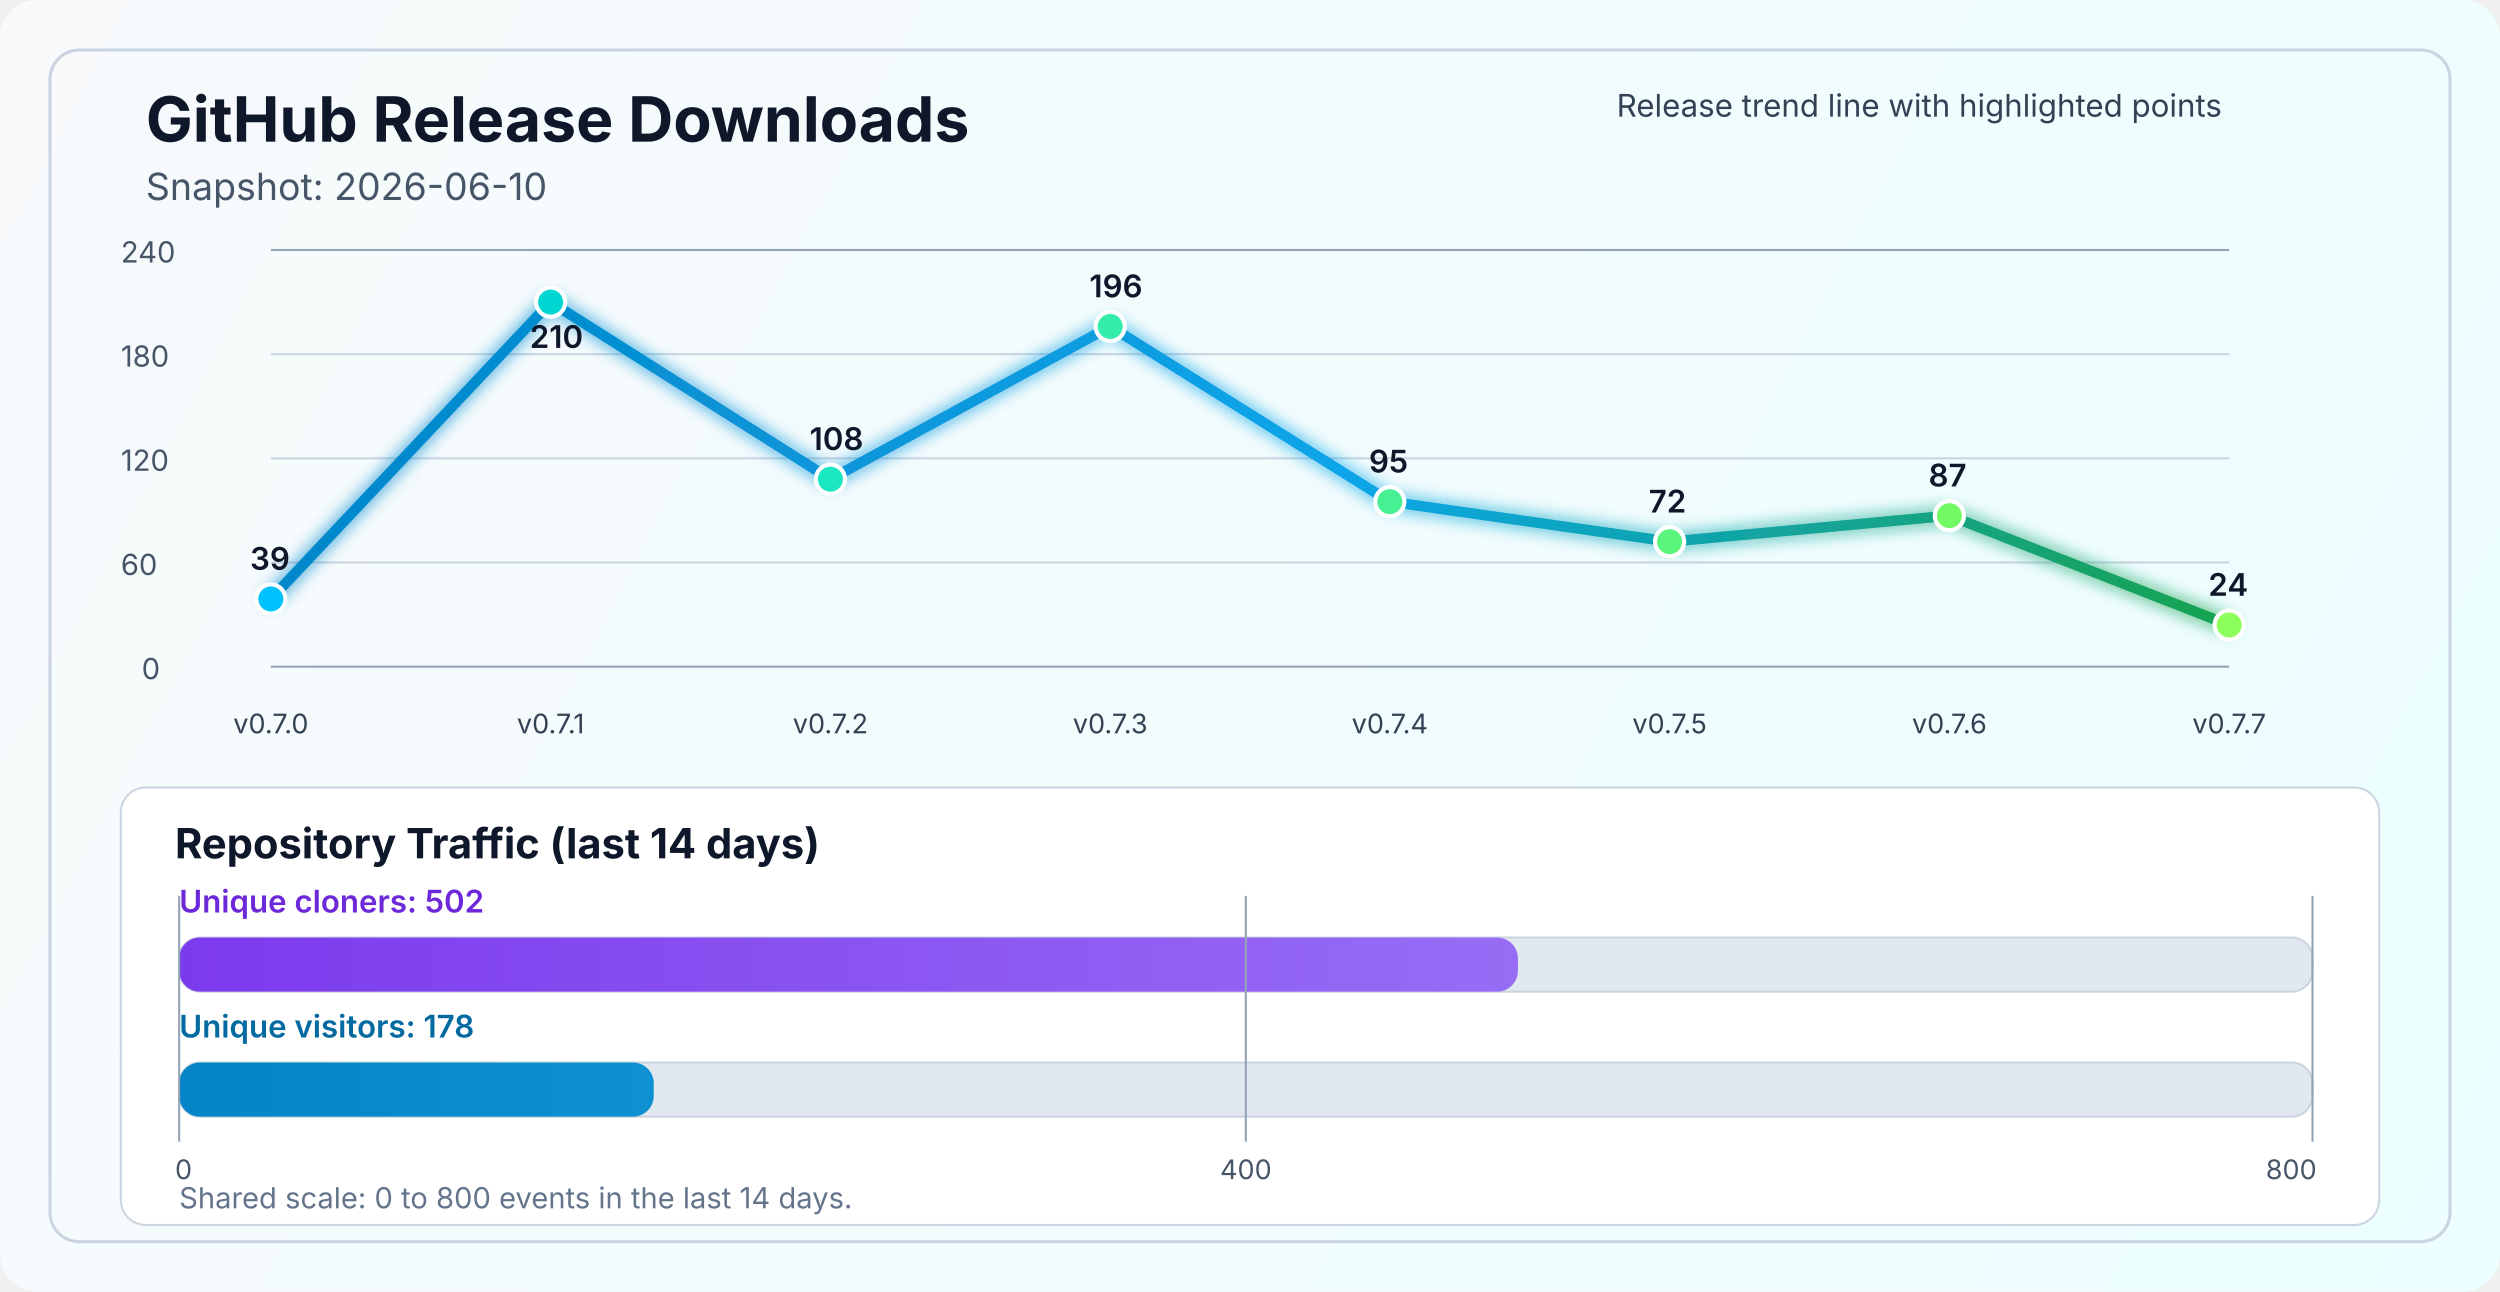
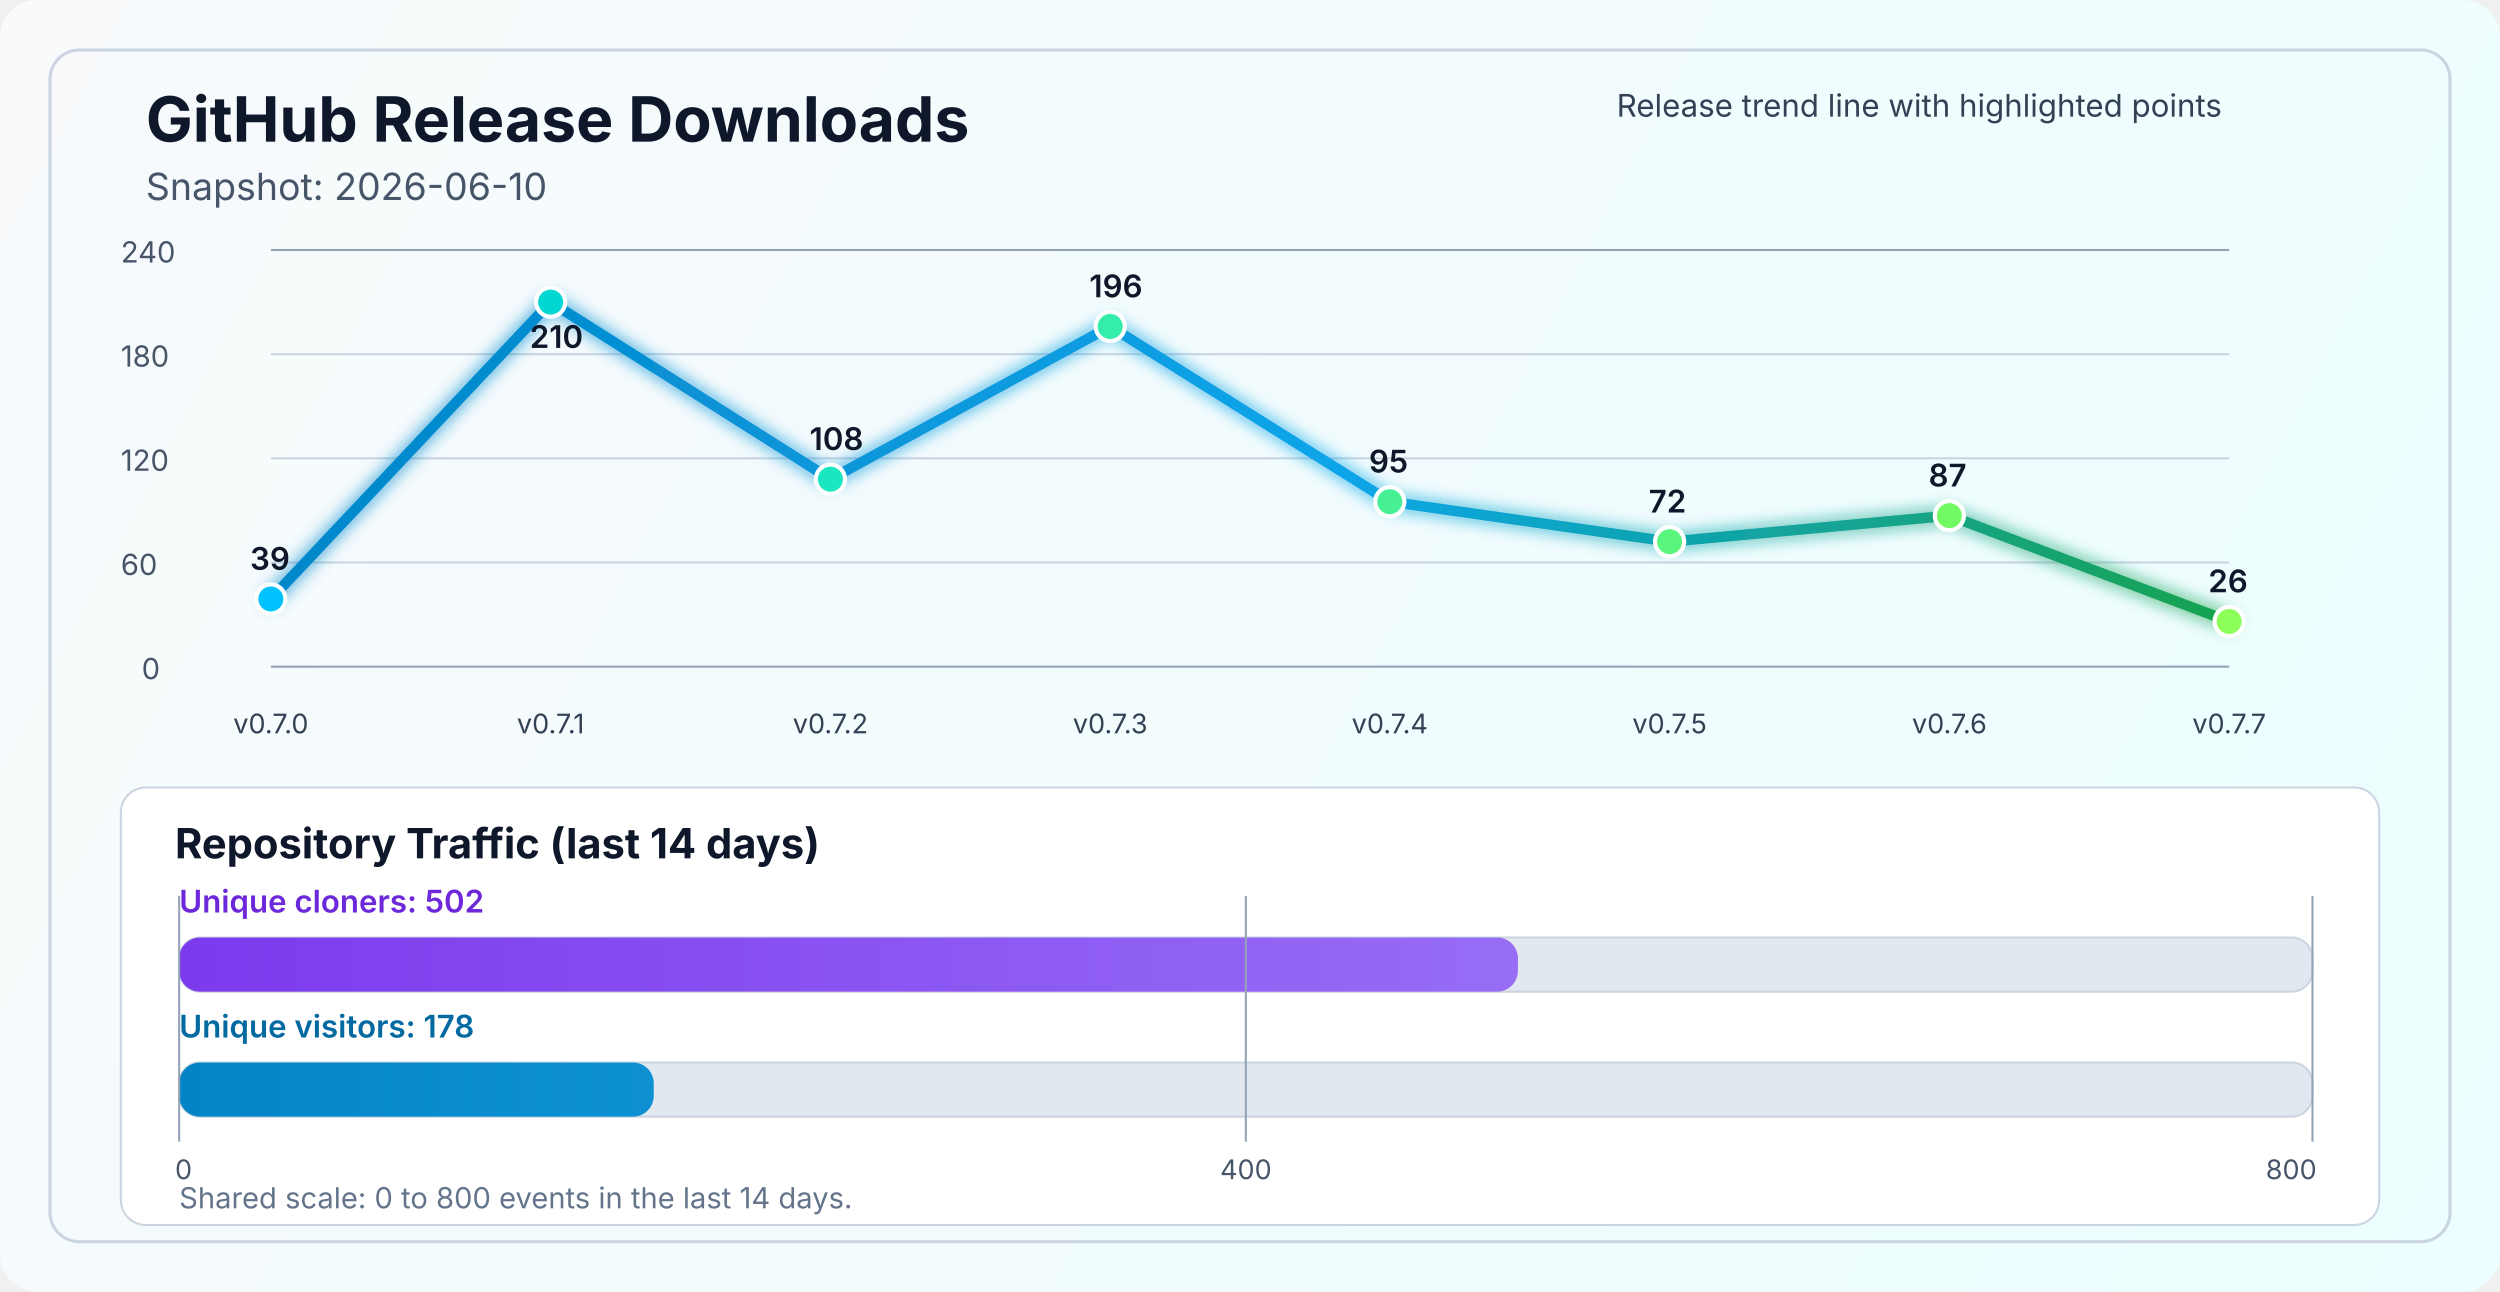
<svg xmlns="http://www.w3.org/2000/svg" width="1200" height="620" viewBox="0 0 1200 620" fill="none" role="img" aria-labelledby="title desc">
  <defs>
    <linearGradient id="bg" x1="0" y1="0" x2="1200" y2="620" gradientUnits="userSpaceOnUse">
      <stop stop-color="#F8FAFC" />
      <stop offset="1" stop-color="#ECFEFF" />
    </linearGradient>
    <linearGradient id="line" x1="130" y1="86" x2="1070" y2="340" gradientUnits="userSpaceOnUse">
      <stop stop-color="#0284C7" />
      <stop offset="0.55" stop-color="#0EA5E9" />
      <stop offset="1" stop-color="#16A34A" />
    </linearGradient>
    <linearGradient id="cloneFill" x1="86" y1="450" x2="1110" y2="450" gradientUnits="userSpaceOnUse">
      <stop stop-color="#7C3AED" />
      <stop offset="1" stop-color="#A78BFA" />
    </linearGradient>
    <linearGradient id="viewFill" x1="86" y1="482" x2="1110" y2="482" gradientUnits="userSpaceOnUse">
      <stop stop-color="#0284C7" />
      <stop offset="1" stop-color="#38BDF8" />
    </linearGradient>
    <filter id="glow" x="-50%" y="-50%" width="200%" height="200%">
      <feGaussianBlur stdDeviation="4" result="blur" />
      <feMerge>
        <feMergeNode in="blur" />
        <feMergeNode in="SourceGraphic" />
      </feMerge>
    </filter>
  </defs>
  <rect width="1200" height="620" rx="18" fill="url(#bg)" />
  <rect x="24" y="24" width="1152" height="572" rx="14" stroke="#CBD5E1" stroke-width="1.5" />
  <text x="70" y="68" fill="#0F172A" font-size="30" font-family="SF Pro Display, -apple-system, BlinkMacSystemFont, Segoe UI, sans-serif" font-weight="700">GitHub Release Downloads</text>
  <text x="70" y="96" fill="#475569" font-size="18" font-family="SF Pro Text, -apple-system, BlinkMacSystemFont, Segoe UI, sans-serif">Snapshot: 2026-06-10</text>
  <line x1="130" y1="320.0" x2="1070" y2="320.0" stroke="#94A3B8" stroke-width="1" />
  <line x1="130" y1="270.0" x2="1070" y2="270.0" stroke="#CBD5E1" stroke-width="1" />
  <line x1="130" y1="220.0" x2="1070" y2="220.0" stroke="#CBD5E1" stroke-width="1" />
  <line x1="130" y1="170.0" x2="1070" y2="170.0" stroke="#CBD5E1" stroke-width="1" />
  <line x1="130" y1="120.0" x2="1070" y2="120.0" stroke="#94A3B8" stroke-width="1" />
  <text x="68" y="326.0" fill="#475569" font-size="14" font-family="SF Pro Text, -apple-system, BlinkMacSystemFont, Segoe UI, sans-serif">0</text>
  <text x="58" y="276.0" fill="#475569" font-size="14" font-family="SF Pro Text, -apple-system, BlinkMacSystemFont, Segoe UI, sans-serif">60</text>
  <text x="58" y="226.0" fill="#475569" font-size="14" font-family="SF Pro Text, -apple-system, BlinkMacSystemFont, Segoe UI, sans-serif">120</text>
  <text x="58" y="176.0" fill="#475569" font-size="14" font-family="SF Pro Text, -apple-system, BlinkMacSystemFont, Segoe UI, sans-serif">180</text>
  <text x="58" y="126.0" fill="#475569" font-size="14" font-family="SF Pro Text, -apple-system, BlinkMacSystemFont, Segoe UI, sans-serif">240</text>
-   <polyline points="130.0,287.5 264.3,145.0 398.6,230.0 532.9,156.7 667.1,240.8 801.4,260.0 935.7,247.5 1070.0,300.0" fill="none" stroke="url(#line)" stroke-width="5" stroke-linecap="round" stroke-linejoin="round" filter="url(#glow)" />
+   <polyline points="130.0,287.5 264.3,145.0 398.6,230.0 532.9,156.7 667.1,240.8 801.4,260.0 935.7,247.5 1070.0,298.3" fill="none" stroke="url(#line)" stroke-width="5" stroke-linecap="round" stroke-linejoin="round" filter="url(#glow)" />
  <circle cx="130.0" cy="287.5" r="7" fill="#00C2FF" stroke="#FFFFFF" stroke-width="2" />
  <circle cx="264.3" cy="145.0" r="7" fill="#00D7D2" stroke="#FFFFFF" stroke-width="2" />
  <circle cx="398.6" cy="230.0" r="7" fill="#1AE7C0" stroke="#FFFFFF" stroke-width="2" />
  <circle cx="532.9" cy="156.7" r="7" fill="#34EDAA" stroke="#FFFFFF" stroke-width="2" />
  <circle cx="667.1" cy="240.8" r="7" fill="#47F193" stroke="#FFFFFF" stroke-width="2" />
  <circle cx="801.4" cy="260.0" r="7" fill="#5AF57D" stroke="#FFFFFF" stroke-width="2" />
  <circle cx="935.7" cy="247.5" r="7" fill="#72FA64" stroke="#FFFFFF" stroke-width="2" />
-   <circle cx="1070.0" cy="300.0" r="7" fill="#8CFF5A" stroke="#FFFFFF" stroke-width="2" />
+   <circle cx="1070.0" cy="298.3" r="7" fill="#8CFF5A" stroke="#FFFFFF" stroke-width="2" />
  <text x="130.0" y="352" text-anchor="middle" fill="#334155" font-size="13" font-family="SF Pro Text, -apple-system, BlinkMacSystemFont, Segoe UI, sans-serif">v0.7.0</text>
  <text x="264.3" y="352" text-anchor="middle" fill="#334155" font-size="13" font-family="SF Pro Text, -apple-system, BlinkMacSystemFont, Segoe UI, sans-serif">v0.7.1</text>
  <text x="398.6" y="352" text-anchor="middle" fill="#334155" font-size="13" font-family="SF Pro Text, -apple-system, BlinkMacSystemFont, Segoe UI, sans-serif">v0.7.2</text>
  <text x="532.9" y="352" text-anchor="middle" fill="#334155" font-size="13" font-family="SF Pro Text, -apple-system, BlinkMacSystemFont, Segoe UI, sans-serif">v0.7.3</text>
  <text x="667.1" y="352" text-anchor="middle" fill="#334155" font-size="13" font-family="SF Pro Text, -apple-system, BlinkMacSystemFont, Segoe UI, sans-serif">v0.7.4</text>
  <text x="801.4" y="352" text-anchor="middle" fill="#334155" font-size="13" font-family="SF Pro Text, -apple-system, BlinkMacSystemFont, Segoe UI, sans-serif">v0.7.5</text>
  <text x="935.7" y="352" text-anchor="middle" fill="#334155" font-size="13" font-family="SF Pro Text, -apple-system, BlinkMacSystemFont, Segoe UI, sans-serif">v0.7.6</text>
  <text x="1070.0" y="352" text-anchor="middle" fill="#334155" font-size="13" font-family="SF Pro Text, -apple-system, BlinkMacSystemFont, Segoe UI, sans-serif">v0.7.7</text>
  <text x="120.0" y="273.5" fill="#0F172A" font-size="15" font-family="SF Pro Text, -apple-system, BlinkMacSystemFont, Segoe UI, sans-serif" font-weight="600">39</text>
  <text x="254.3" y="167.0" fill="#0F172A" font-size="15" font-family="SF Pro Text, -apple-system, BlinkMacSystemFont, Segoe UI, sans-serif" font-weight="600">210</text>
  <text x="388.6" y="216.0" fill="#0F172A" font-size="15" font-family="SF Pro Text, -apple-system, BlinkMacSystemFont, Segoe UI, sans-serif" font-weight="600">108</text>
  <text x="522.9" y="142.7" fill="#0F172A" font-size="15" font-family="SF Pro Text, -apple-system, BlinkMacSystemFont, Segoe UI, sans-serif" font-weight="600">196</text>
  <text x="657.1" y="226.8" fill="#0F172A" font-size="15" font-family="SF Pro Text, -apple-system, BlinkMacSystemFont, Segoe UI, sans-serif" font-weight="600">95</text>
  <text x="791.4" y="246.0" fill="#0F172A" font-size="15" font-family="SF Pro Text, -apple-system, BlinkMacSystemFont, Segoe UI, sans-serif" font-weight="600">72</text>
  <text x="925.7" y="233.5" fill="#0F172A" font-size="15" font-family="SF Pro Text, -apple-system, BlinkMacSystemFont, Segoe UI, sans-serif" font-weight="600">87</text>
-   <text x="1060.0" y="286.0" fill="#0F172A" font-size="15" font-family="SF Pro Text, -apple-system, BlinkMacSystemFont, Segoe UI, sans-serif" font-weight="600">24</text>
+   <text x="1060.0" y="284.3" fill="#0F172A" font-size="15" font-family="SF Pro Text, -apple-system, BlinkMacSystemFont, Segoe UI, sans-serif" font-weight="600">26</text>
  <text x="776" y="56" fill="#334155" font-size="15" font-family="SF Pro Text, -apple-system, BlinkMacSystemFont, Segoe UI, sans-serif">Release trend line with highlighted points</text>
  <rect x="58" y="378" width="1084" height="210" rx="12" fill="#FFFFFF" stroke="#CBD5E1" stroke-width="1" />
  <text x="84" y="412" fill="#0F172A" font-size="20" font-family="SF Pro Text, -apple-system, BlinkMacSystemFont, Segoe UI, sans-serif" font-weight="700">Repository Traffic (last 14 days)</text>
  <text x="86" y="438" fill="#6D28D9" font-size="15" font-family="SF Pro Text, -apple-system, BlinkMacSystemFont, Segoe UI, sans-serif" font-weight="600">Unique cloners: 502</text>
  <rect x="86" y="450" width="1024" height="26" rx="10" fill="#E2E8F0" stroke="#CBD5E1" stroke-width="1" />
  <rect x="86" y="450" width="642.6" height="26" rx="10" fill="url(#cloneFill)" />
  <text x="86" y="498" fill="#0369A1" font-size="15" font-family="SF Pro Text, -apple-system, BlinkMacSystemFont, Segoe UI, sans-serif" font-weight="600">Unique visitors: 178</text>
  <rect x="86" y="510" width="1024" height="26" rx="10" fill="#E2E8F0" stroke="#CBD5E1" stroke-width="1" />
  <rect x="86" y="510" width="227.8" height="26" rx="10" fill="url(#viewFill)" />
  <line x1="86" y1="430" x2="86" y2="548" stroke="#94A3B8" stroke-width="1" />
  <line x1="598.0" y1="430" x2="598.0" y2="548" stroke="#94A3B8" stroke-width="1" />
  <line x1="1110" y1="430" x2="1110" y2="548" stroke="#94A3B8" stroke-width="1" />
  <text x="84" y="566" text-anchor="start" fill="#475569" font-size="13" font-family="SF Pro Text, -apple-system, BlinkMacSystemFont, Segoe UI, sans-serif">0</text>
  <text x="598.0" y="566" text-anchor="middle" fill="#475569" font-size="13" font-family="SF Pro Text, -apple-system, BlinkMacSystemFont, Segoe UI, sans-serif">400</text>
  <text x="1112" y="566" text-anchor="end" fill="#475569" font-size="13" font-family="SF Pro Text, -apple-system, BlinkMacSystemFont, Segoe UI, sans-serif">800</text>
  <text x="86" y="580" fill="#64748B" font-size="14" font-family="SF Pro Text, -apple-system, BlinkMacSystemFont, Segoe UI, sans-serif">Shared scale: 0 to 800 events in the last 14 days.</text>
</svg>
